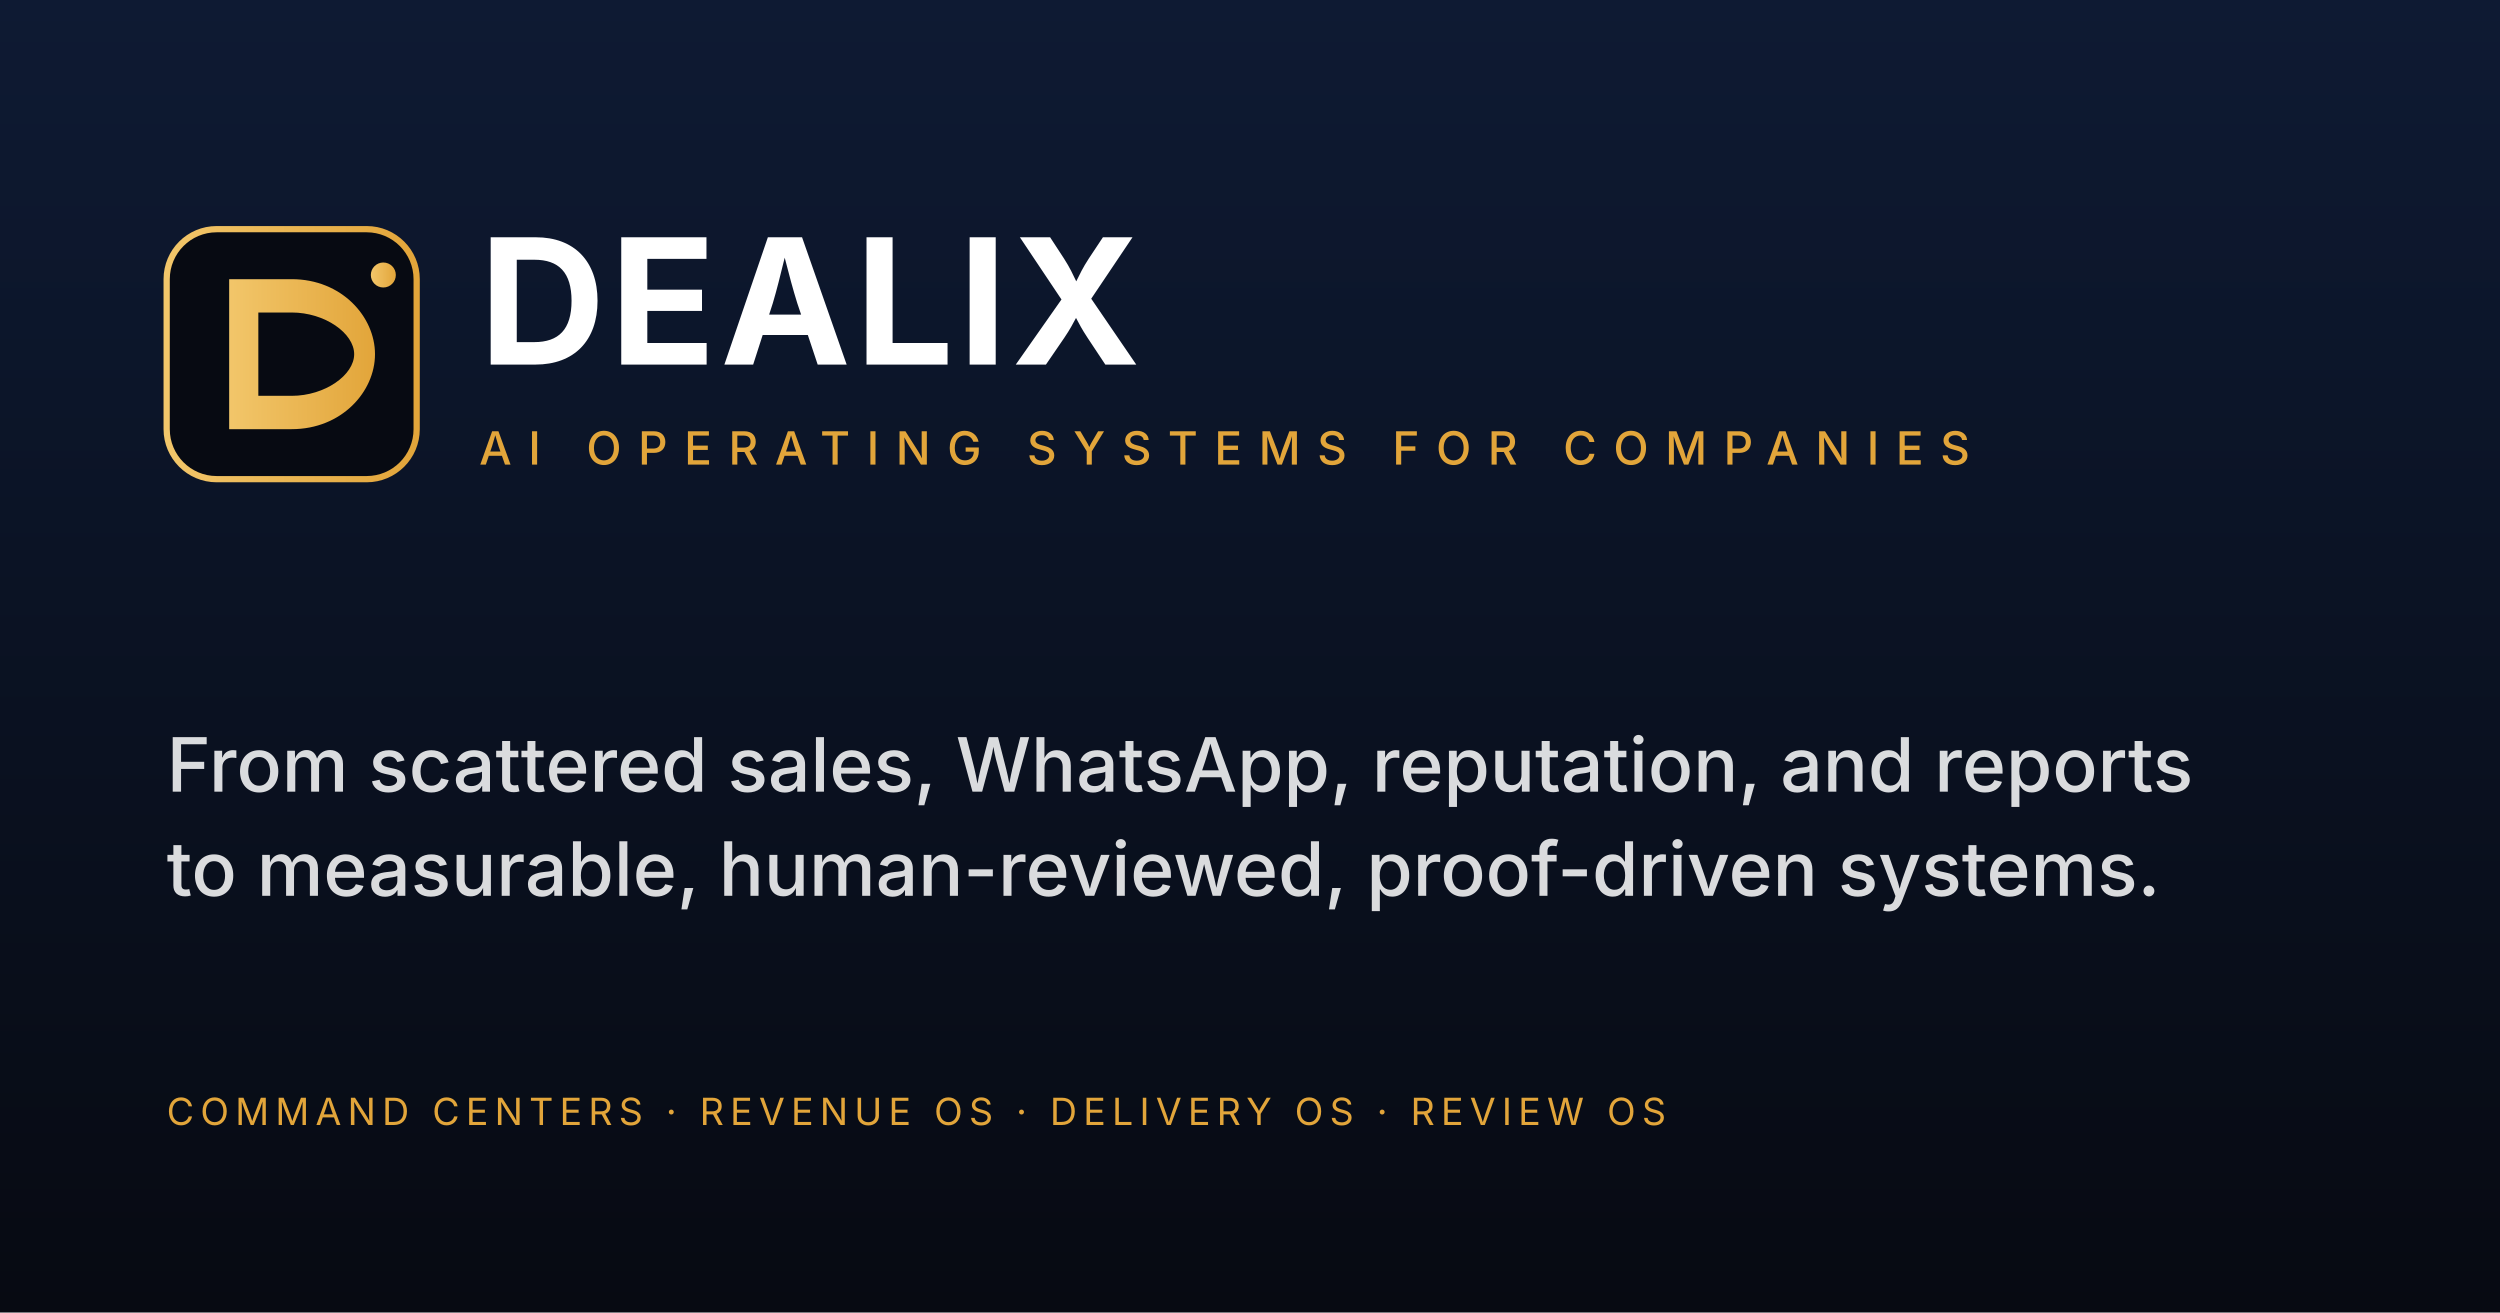
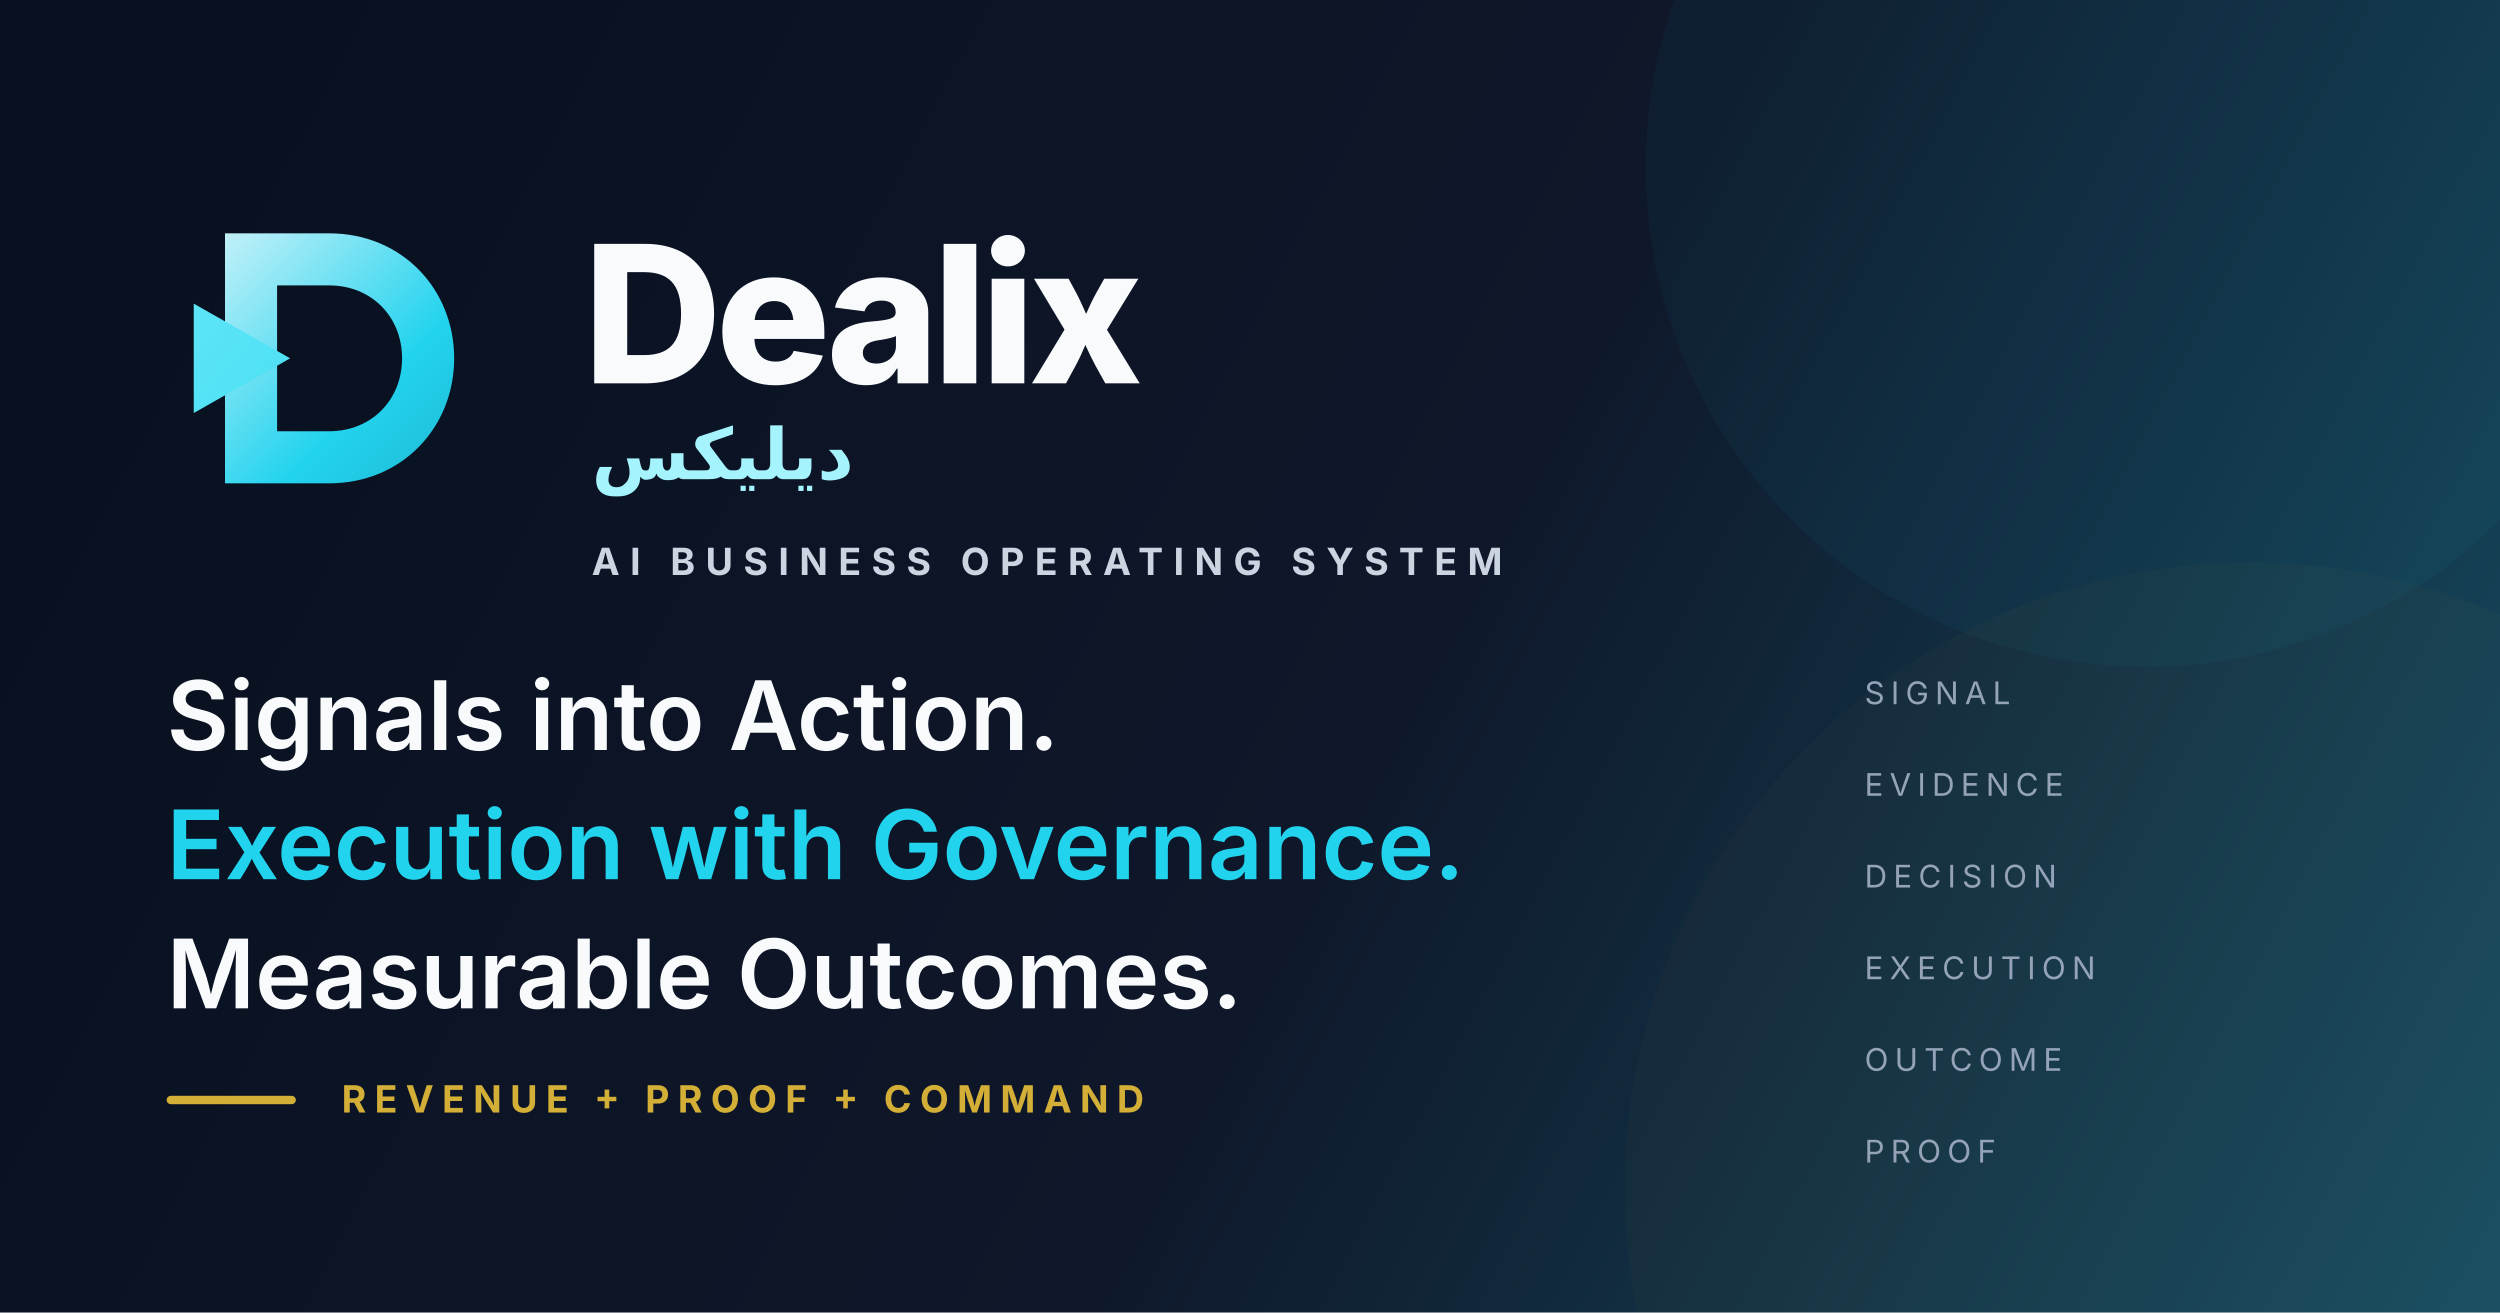
- <svg xmlns="http://www.w3.org/2000/svg" viewBox="0 0 1200 630" width="1200" height="630">
+ <svg xmlns="http://www.w3.org/2000/svg" viewBox="0 0 1200 630" width="1200" height="630" role="img" aria-label="Dealix — AI Business Operating System">
  <defs>
-     <linearGradient id="bg" x1="0%" y1="0%" x2="0%" y2="100%">
-       <stop offset="0%" stop-color="#0E1A33" />
-       <stop offset="100%" stop-color="#070A12" />
+     <linearGradient id="bg" x1="0" y1="0" x2="1200" y2="630" gradientUnits="userSpaceOnUse">
+       <stop offset="0" stop-color="#07101E" />
+       <stop offset="0.55" stop-color="#0F172A" />
+       <stop offset="1" stop-color="#164E63" />
    </linearGradient>
-     <linearGradient id="gold" x1="0%" y1="0%" x2="100%" y2="0%">
-       <stop offset="0%" stop-color="#F2C66A" />
-       <stop offset="100%" stop-color="#E2A53A" />
+     <linearGradient id="d" x1="0" y1="0" x2="180" y2="180" gradientUnits="userSpaceOnUse">
+       <stop offset="0" stop-color="#F8FAFC" />
+       <stop offset="0.22" stop-color="#22D3EE" />
+       <stop offset="0.7" stop-color="#164E63" />
+       <stop offset="1" stop-color="#0F172A" />
+     </linearGradient>
+     <linearGradient id="signal" x1="0" y1="0" x2="90" y2="80" gradientUnits="userSpaceOnUse">
+       <stop offset="0" stop-color="#67E8F9" />
+       <stop offset="1" stop-color="#22D3EE" />
    </linearGradient>
  </defs>
  <rect width="1200" height="630" fill="url(#bg)" />
-   <g transform="translate(80 110)">
-     <rect x="0" y="0" width="120" height="120" rx="24" fill="#070A12" stroke="url(#gold)" stroke-width="3" />
-     <path d="M30 24 L60 24 C84 24 100 42 100 60 C100 78 84 96 60 96 L30 96 Z M44 40 L44 80 L60 80 C76 80 90 70 90 60 C90 50 76 40 60 40 Z" fill="url(#gold)" />
-     <circle cx="104" cy="22" r="6" fill="url(#gold)" />
+   <circle cx="1030" cy="80" r="240" fill="#22D3EE" opacity="0.04" />
+   <circle cx="1080" cy="570" r="300" fill="#D4AF37" opacity="0.025" />
+   <g transform="translate(78 92) scale(2.5)">
+     <path fill="url(#d)" fill-rule="evenodd" clip-rule="evenodd" d="M12 8h20c14 0 24 10.75 24 24S46 56 32 56H12V8Zm10 10v28h10c8.2 0 14-6.1 14-14s-5.8-14-14-14H22Z" />
+     <path d="M6 21.5 24.5 32 6 42.5Z" fill="url(#signal)" />
  </g>
-   <g transform="translate(230 175)" font-family="Inter, Segoe UI, Arial, sans-serif" fill="#FFFFFF">
-     <text x="0" y="0" font-size="84" font-weight="700" letter-spacing="2">DEALIX</text>
-     <text x="0" y="48" font-size="22" font-weight="500" fill="#E2A53A" letter-spacing="8">AI OPERATING SYSTEMS FOR COMPANIES</text>
+   <g transform="translate(280 112)" font-family="Inter, Arial, sans-serif">
+     <text x="0" y="72" font-size="92" font-weight="760" letter-spacing="-3" fill="#F8FAFC">Dealix</text>
+     <text x="4" y="118" font-family="IBM Plex Sans Arabic, Arial, sans-serif" font-size="34" font-weight="600" fill="#A5F3FC">ديليكس</text>
+     <text x="4" y="164" font-size="18" font-weight="650" letter-spacing="5" fill="#CBD5E1">AI BUSINESS OPERATING SYSTEM</text>
  </g>
-   <g transform="translate(80 380)" font-family="Inter, Segoe UI, Arial, sans-serif" fill="#FFFFFF">
-     <text x="0" y="0" font-size="36" font-weight="500" opacity="0.85">From scattered sales, WhatsApp, reputation, and reports</text>
-     <text x="0" y="50" font-size="36" font-weight="500" opacity="0.85">to measurable, human-reviewed, proof-driven systems.</text>
+   <g transform="translate(80 360)" font-family="Inter, Arial, sans-serif">
+     <text x="0" y="0" font-size="46" font-weight="640" fill="#F8FAFC">Signals into Action.</text>
+     <text x="0" y="62" font-size="46" font-weight="640" fill="#22D3EE">Execution with Governance.</text>
+     <text x="0" y="124" font-size="46" font-weight="640" fill="#F8FAFC">Measurable Outcomes.</text>
+     <rect x="0" y="166" width="62" height="4" rx="2" fill="#D4AF37" />
+     <text x="84" y="174" font-size="18" font-weight="650" letter-spacing="4" fill="#D4AF37">REVENUE + PROOF + COMMAND</text>
  </g>
-   <g transform="translate(80 540)" font-family="Inter, Segoe UI, Arial, sans-serif" fill="#E2A53A" font-size="18" letter-spacing="3">
-     <text x="0" y="0">COMMAND CENTERS · REVENUE OS · DELIVERY OS · REVIEW OS</text>
+   <g transform="translate(895 338)" font-family="Inter, Arial, sans-serif" font-size="15" letter-spacing="3" fill="#94A3B8">
+     <text x="0" y="0">SIGNAL</text>
+     <text x="0" y="44">EVIDENCE</text>
+     <text x="0" y="88">DECISION</text>
+     <text x="0" y="132">EXECUTION</text>
+     <text x="0" y="176">OUTCOME</text>
+     <text x="0" y="220">PROOF</text>
  </g>
</svg>
